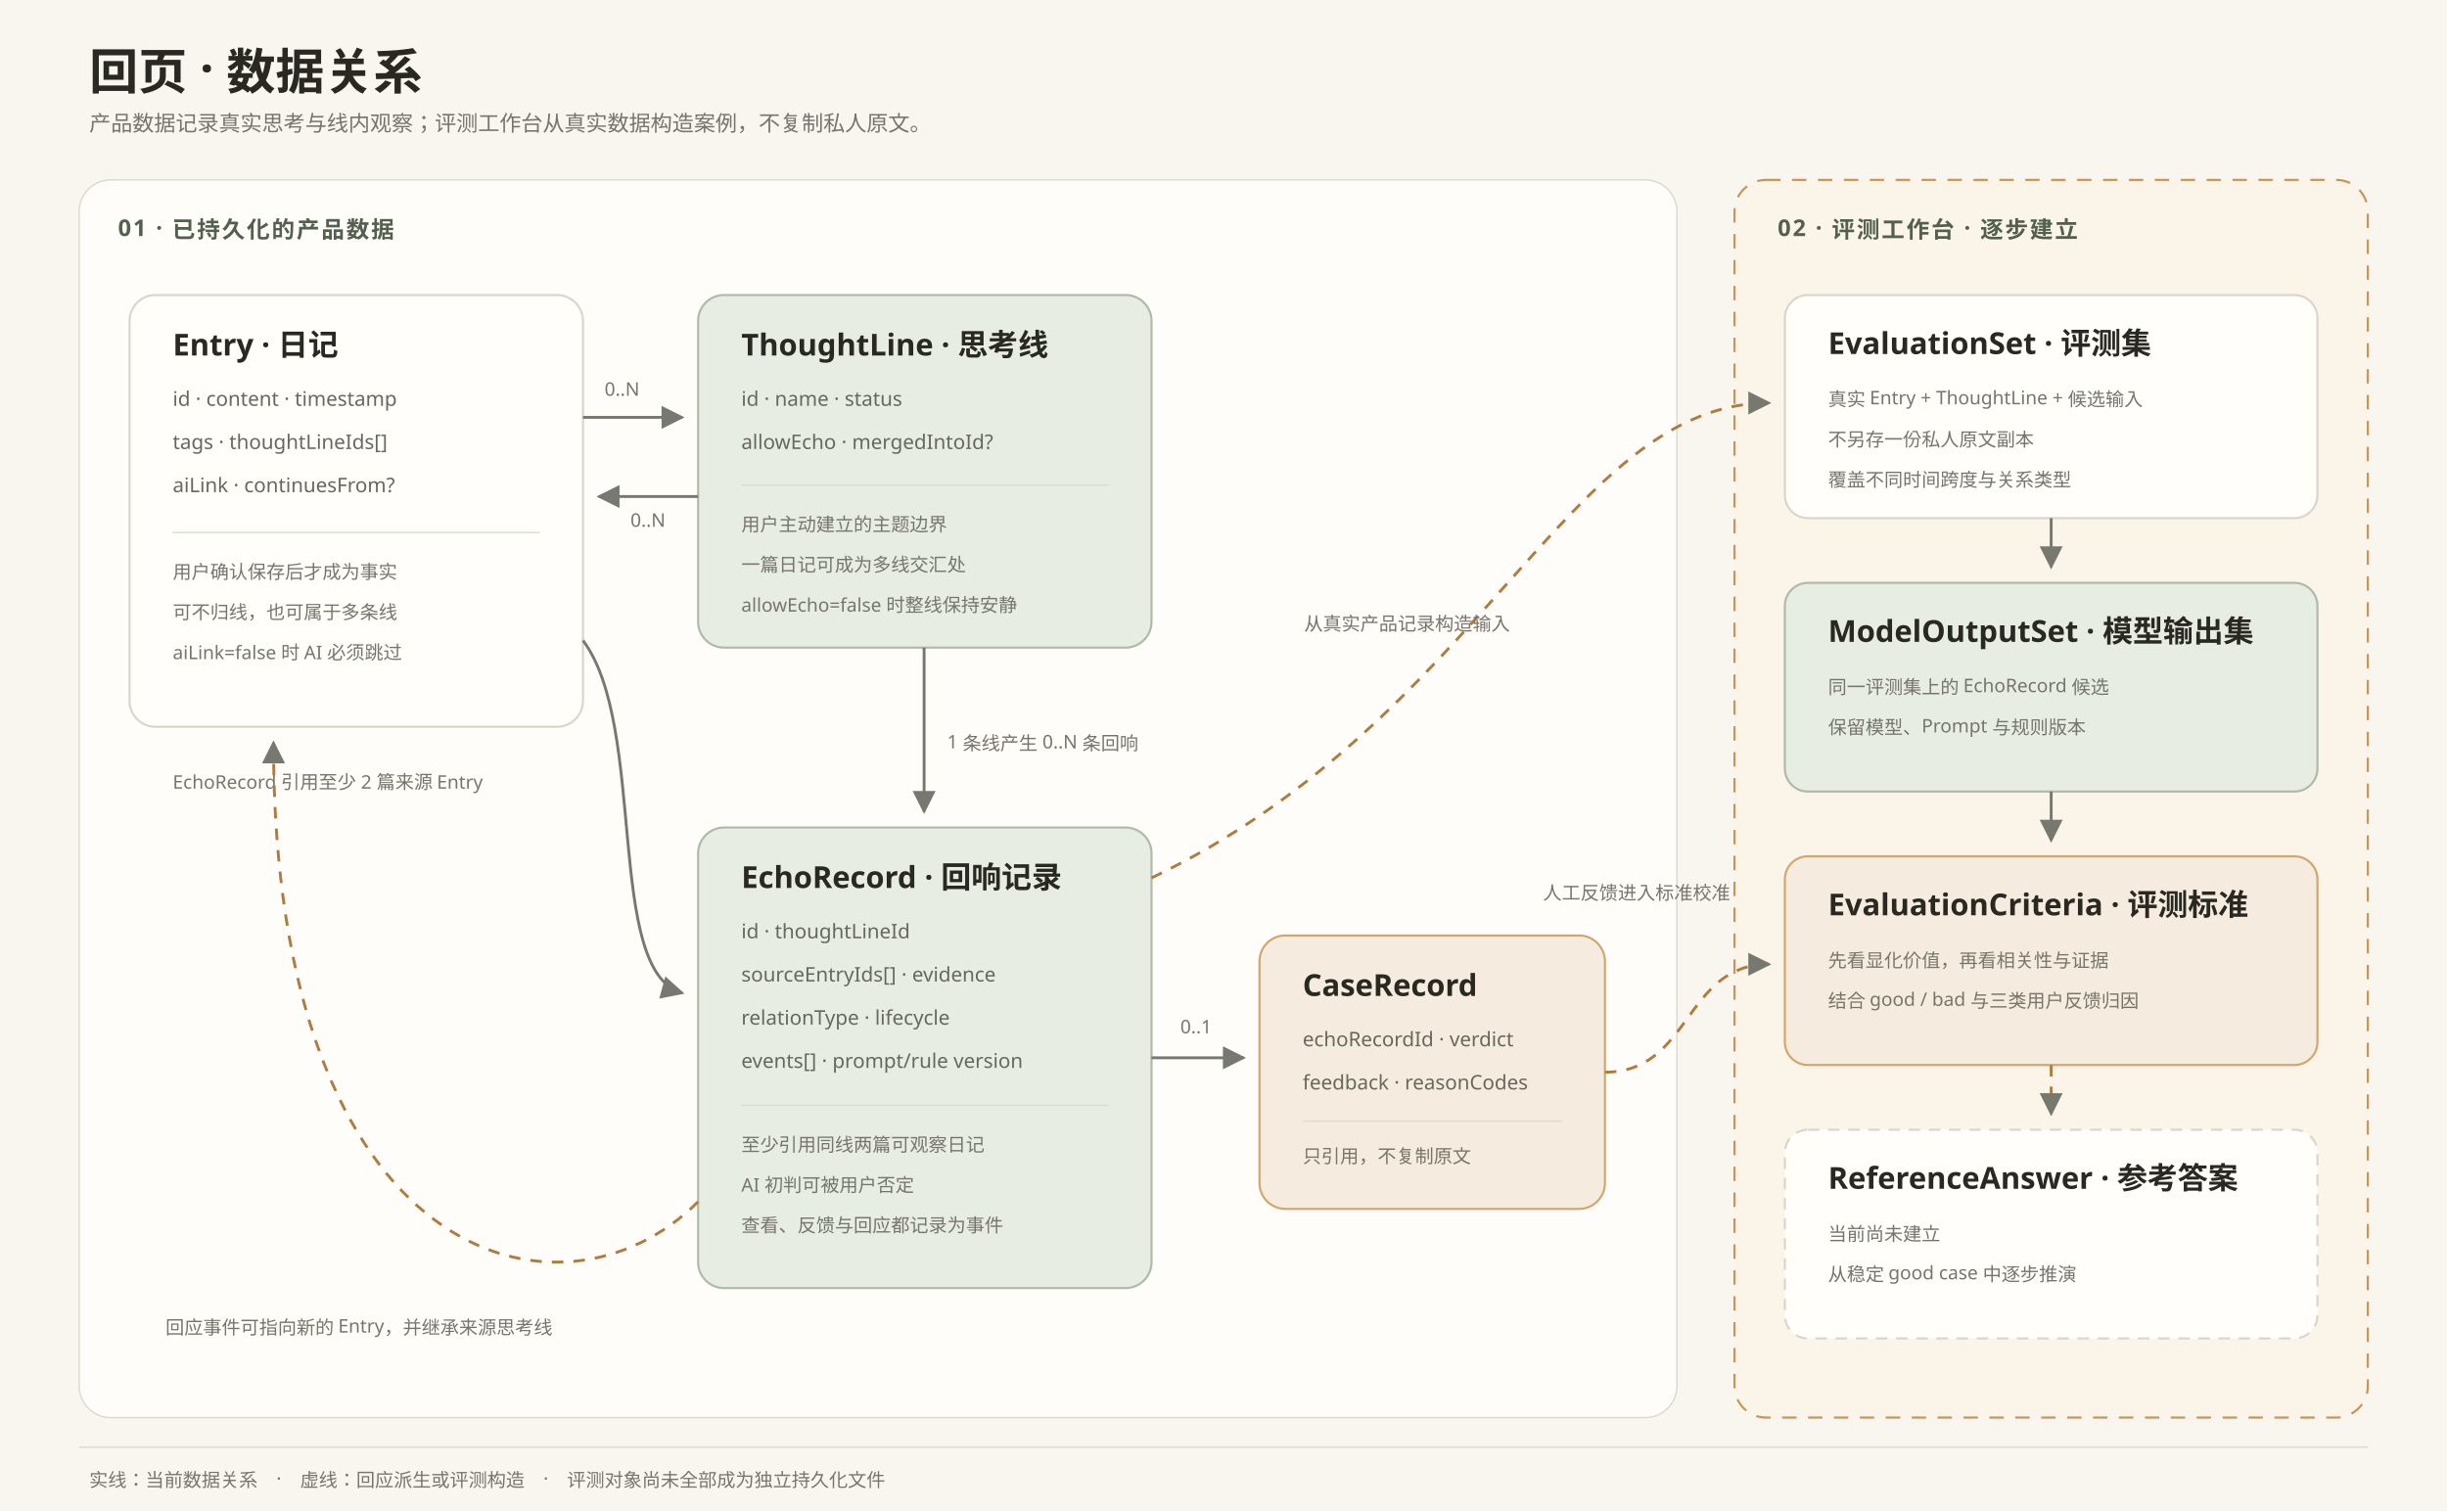
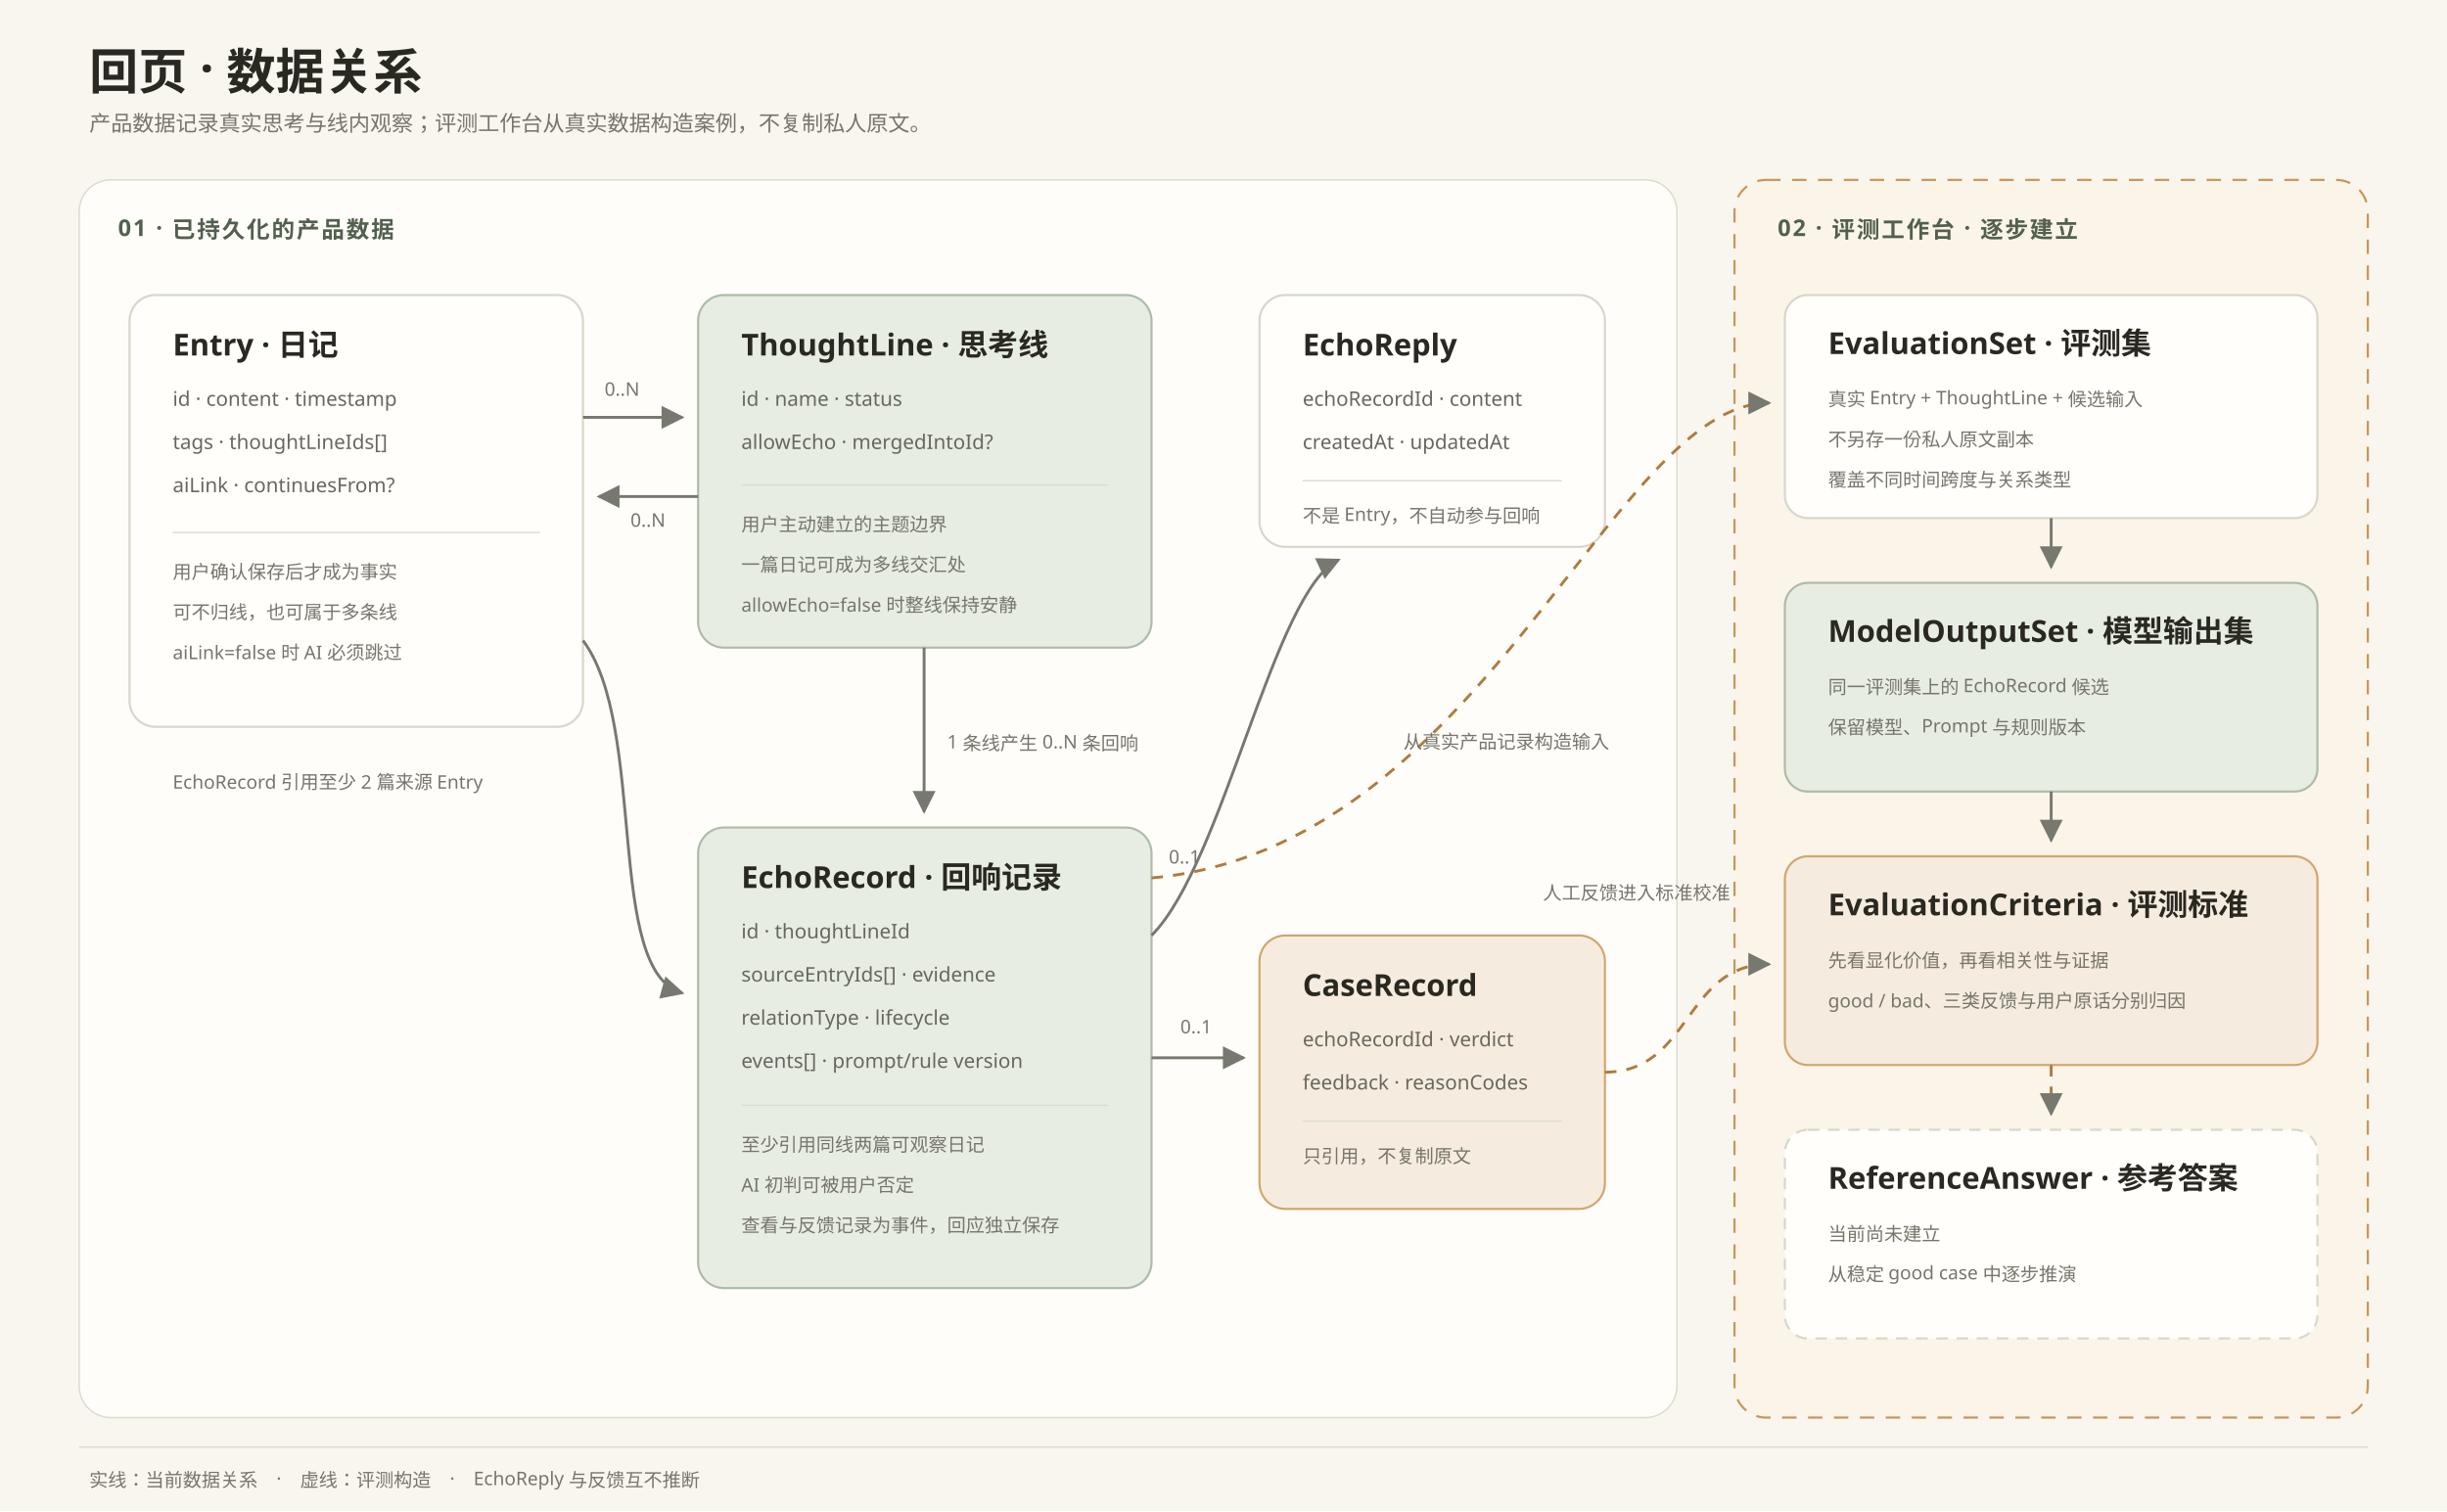
<svg xmlns="http://www.w3.org/2000/svg" width="1700" height="1050" viewBox="0 0 1700 1050" role="img" aria-labelledby="title desc">
  <defs>
    <marker id="arrow" viewBox="0 0 10 10" refX="9" refY="5" markerWidth="8" markerHeight="8" orient="auto-start-reverse">
      <path d="M0 0 10 5 0 10Z" fill="#77786f" />
    </marker>
    <style>
      .title{font:700 34px "Microsoft YaHei","Noto Sans SC",sans-serif;fill:#292821}
      .subtitle{font:15px "Microsoft YaHei","Noto Sans SC",sans-serif;fill:#77756b}
      .lane-title{font:700 16px "Microsoft YaHei","Noto Sans SC",sans-serif;fill:#52604d;letter-spacing:.08em}
      .box-title{font:700 21px "Microsoft YaHei","Noto Sans SC",sans-serif;fill:#292821}
      .label{font:14px "Microsoft YaHei","Noto Sans SC",sans-serif;fill:#68675f}
      .small{font:13px "Microsoft YaHei","Noto Sans SC",sans-serif;fill:#77756b}
      .edge{fill:none;stroke:#77786f;stroke-width:2;marker-end:url(#arrow)}
      .dash{fill:none;stroke:#b07b3e;stroke-width:2;stroke-dasharray:8 7;marker-end:url(#arrow)}
      .card{fill:#fffefa;stroke:#d9d6cb;stroke-width:1.5}
      .green{fill:#e7ede3;stroke:#aebba9;stroke-width:1.5}
      .amber{fill:#f5ecdf;stroke:#d1a66f;stroke-width:1.5}
      .workspace{fill:#fbf4e9;stroke:#c79557;stroke-width:1.5;stroke-dasharray:10 8}
      .rule{stroke:#dedbd1;stroke-width:1}
    </style>
  </defs>
  <rect width="1700" height="1050" fill="#f8f6ef" />
  <text class="title" x="62" y="62">回页 · 数据关系</text>
  <text class="subtitle" x="62" y="91">产品数据记录真实思考与线内观察；评测工作台从真实数据构造案例，不复制私人原文。</text>
  <rect x="55" y="125" width="1110" height="860" rx="22" fill="#fffdfa" stroke="#ddd9cf" />
  <text class="lane-title" x="82" y="164">01 · 已持久化的产品数据</text>
  <rect class="card" x="90" y="205" width="315" height="300" rx="18" />
  <text class="box-title" x="120" y="247">Entry · 日记</text>
  <text class="label" x="120" y="282">id · content · timestamp</text>
  <text class="label" x="120" y="312">tags · thoughtLineIds[]</text>
  <text class="label" x="120" y="342">aiLink · continuesFrom?</text>
  <line class="rule" x1="120" y1="370" x2="375" y2="370" />
  <text class="small" x="120" y="402">用户确认保存后才成为事实</text>
  <text class="small" x="120" y="430">可不归线，也可属于多条线</text>
  <text class="small" x="120" y="458">aiLink=false 时 AI 必须跳过</text>
  <rect class="green" x="485" y="205" width="315" height="245" rx="18" />
  <text class="box-title" x="515" y="247">ThoughtLine · 思考线</text>
  <text class="label" x="515" y="282">id · name · status</text>
  <text class="label" x="515" y="312">allowEcho · mergedIntoId?</text>
  <line class="rule" x1="515" y1="337" x2="770" y2="337" />
  <text class="small" x="515" y="369">用户主动建立的主题边界</text>
  <text class="small" x="515" y="397">一篇日记可成为多线交汇处</text>
  <text class="small" x="515" y="425">allowEcho=false 时整线保持安静</text>
  <rect class="green" x="485" y="575" width="315" height="320" rx="18" />
  <text class="box-title" x="515" y="617">EchoRecord · 回响记录</text>
  <text class="label" x="515" y="652">id · thoughtLineId</text>
  <text class="label" x="515" y="682">sourceEntryIds[] · evidence</text>
  <text class="label" x="515" y="712">relationType · lifecycle</text>
  <text class="label" x="515" y="742">events[] · prompt/rule version</text>
  <line class="rule" x1="515" y1="768" x2="770" y2="768" />
  <text class="small" x="515" y="800">至少引用同线两篇可观察日记</text>
  <text class="small" x="515" y="828">AI 初判可被用户否定</text>
-   <text class="small" x="515" y="856">查看、反馈与回应都记录为事件</text>
+   <text class="small" x="515" y="856">查看与反馈记录为事件，回应独立保存</text>
+   <rect class="card" x="875" y="205" width="240" height="175" rx="18" />
+   <text class="box-title" x="905" y="247">EchoReply</text>
+   <text class="label" x="905" y="282">echoRecordId · content</text>
+   <text class="label" x="905" y="312">createdAt · updatedAt</text>
+   <line class="rule" x1="905" y1="334" x2="1085" y2="334" />
+   <text class="small" x="905" y="363">不是 Entry，不自动参与回响</text>
  <rect class="amber" x="875" y="650" width="240" height="190" rx="18" />
  <text class="box-title" x="905" y="692">CaseRecord</text>
  <text class="label" x="905" y="727">echoRecordId · verdict</text>
  <text class="label" x="905" y="757">feedback · reasonCodes</text>
  <line class="rule" x1="905" y1="779" x2="1085" y2="779" />
  <text class="small" x="905" y="808">只引用，不复制原文</text>
  <path class="edge" d="M405 290H474" />
  <path class="edge" d="M485 345H416" />
  <text class="small" x="420" y="275">0..N</text>
  <text class="small" x="438" y="366">0..N</text>
  <path class="edge" d="M642 450V564" />
  <text class="small" x="658" y="520">1 条线产生 0..N 条回响</text>
  <path class="edge" d="M405 445C450 505 420 675 474 690" />
  <text class="small" x="120" y="548">EchoRecord 引用至少 2 篇来源 Entry</text>
-   <path class="dash" d="M485 835C390 930 190 880 190 516" />
-   <text class="small" x="115" y="927">回应事件可指向新的 Entry，并继承来源思考线</text>
+   <path class="edge" d="M800 650C850 600 885 410 930 389" />
+   <text class="small" x="812" y="600">0..1</text>
  <path class="edge" d="M800 735H864" />
  <text class="small" x="820" y="718">0..1</text>
  <rect class="workspace" x="1205" y="125" width="440" height="860" rx="22" />
  <text class="lane-title" x="1235" y="164" fill="#8a6538">02 · 评测工作台 · 逐步建立</text>
  <rect class="card" x="1240" y="205" width="370" height="155" rx="16" />
  <text class="box-title" x="1270" y="246">EvaluationSet · 评测集</text>
  <text class="small" x="1270" y="282">真实 Entry + ThoughtLine + 候选输入</text>
  <text class="small" x="1270" y="310">不另存一份私人原文副本</text>
  <text class="small" x="1270" y="338">覆盖不同时间跨度与关系类型</text>
  <rect class="green" x="1240" y="405" width="370" height="145" rx="16" />
  <text class="box-title" x="1270" y="446">ModelOutputSet · 模型输出集</text>
  <text class="small" x="1270" y="482">同一评测集上的 EchoRecord 候选</text>
  <text class="small" x="1270" y="510">保留模型、Prompt 与规则版本</text>
  <rect class="amber" x="1240" y="595" width="370" height="145" rx="16" />
  <text class="box-title" x="1270" y="636">EvaluationCriteria · 评测标准</text>
  <text class="small" x="1270" y="672">先看显化价值，再看相关性与证据</text>
-   <text class="small" x="1270" y="700">结合 good / bad 与三类用户反馈归因</text>
+   <text class="small" x="1270" y="700">good / bad、三类反馈与用户原话分别归因</text>
  <rect class="card" x="1240" y="785" width="370" height="145" rx="16" stroke-dasharray="8 6" />
  <text class="box-title" x="1270" y="826">ReferenceAnswer · 参考答案</text>
  <text class="small" x="1270" y="862">当前尚未建立</text>
  <text class="small" x="1270" y="890">从稳定 good case 中逐步推演</text>
  <path class="edge" d="M1425 360V394" />
  <path class="edge" d="M1425 550V584" />
  <path class="dash" d="M1425 740V774" />
  <path class="dash" d="M1115 745C1175 745 1170 670 1229 670" />
  <text class="small" x="1072" y="625">人工反馈进入标准校准</text>
-   <path class="dash" d="M800 610C1030 500 1090 280 1229 280" />
-   <text class="small" x="906" y="438">从真实产品记录构造输入</text>
+   <path class="dash" d="M800 610C1030 590 1120 280 1229 280" />
+   <text class="small" x="975" y="520">从真实产品记录构造输入</text>
  <rect x="55" y="1005" width="1590" height="1" fill="#ddd9cf" />
-   <text class="small" x="62" y="1033">实线：当前数据关系　·　虚线：回应派生或评测构造　·　评测对象尚未全部成为独立持久化文件</text>
+   <text class="small" x="62" y="1033">实线：当前数据关系　·　虚线：评测构造　·　EchoReply 与反馈互不推断</text>
</svg>
